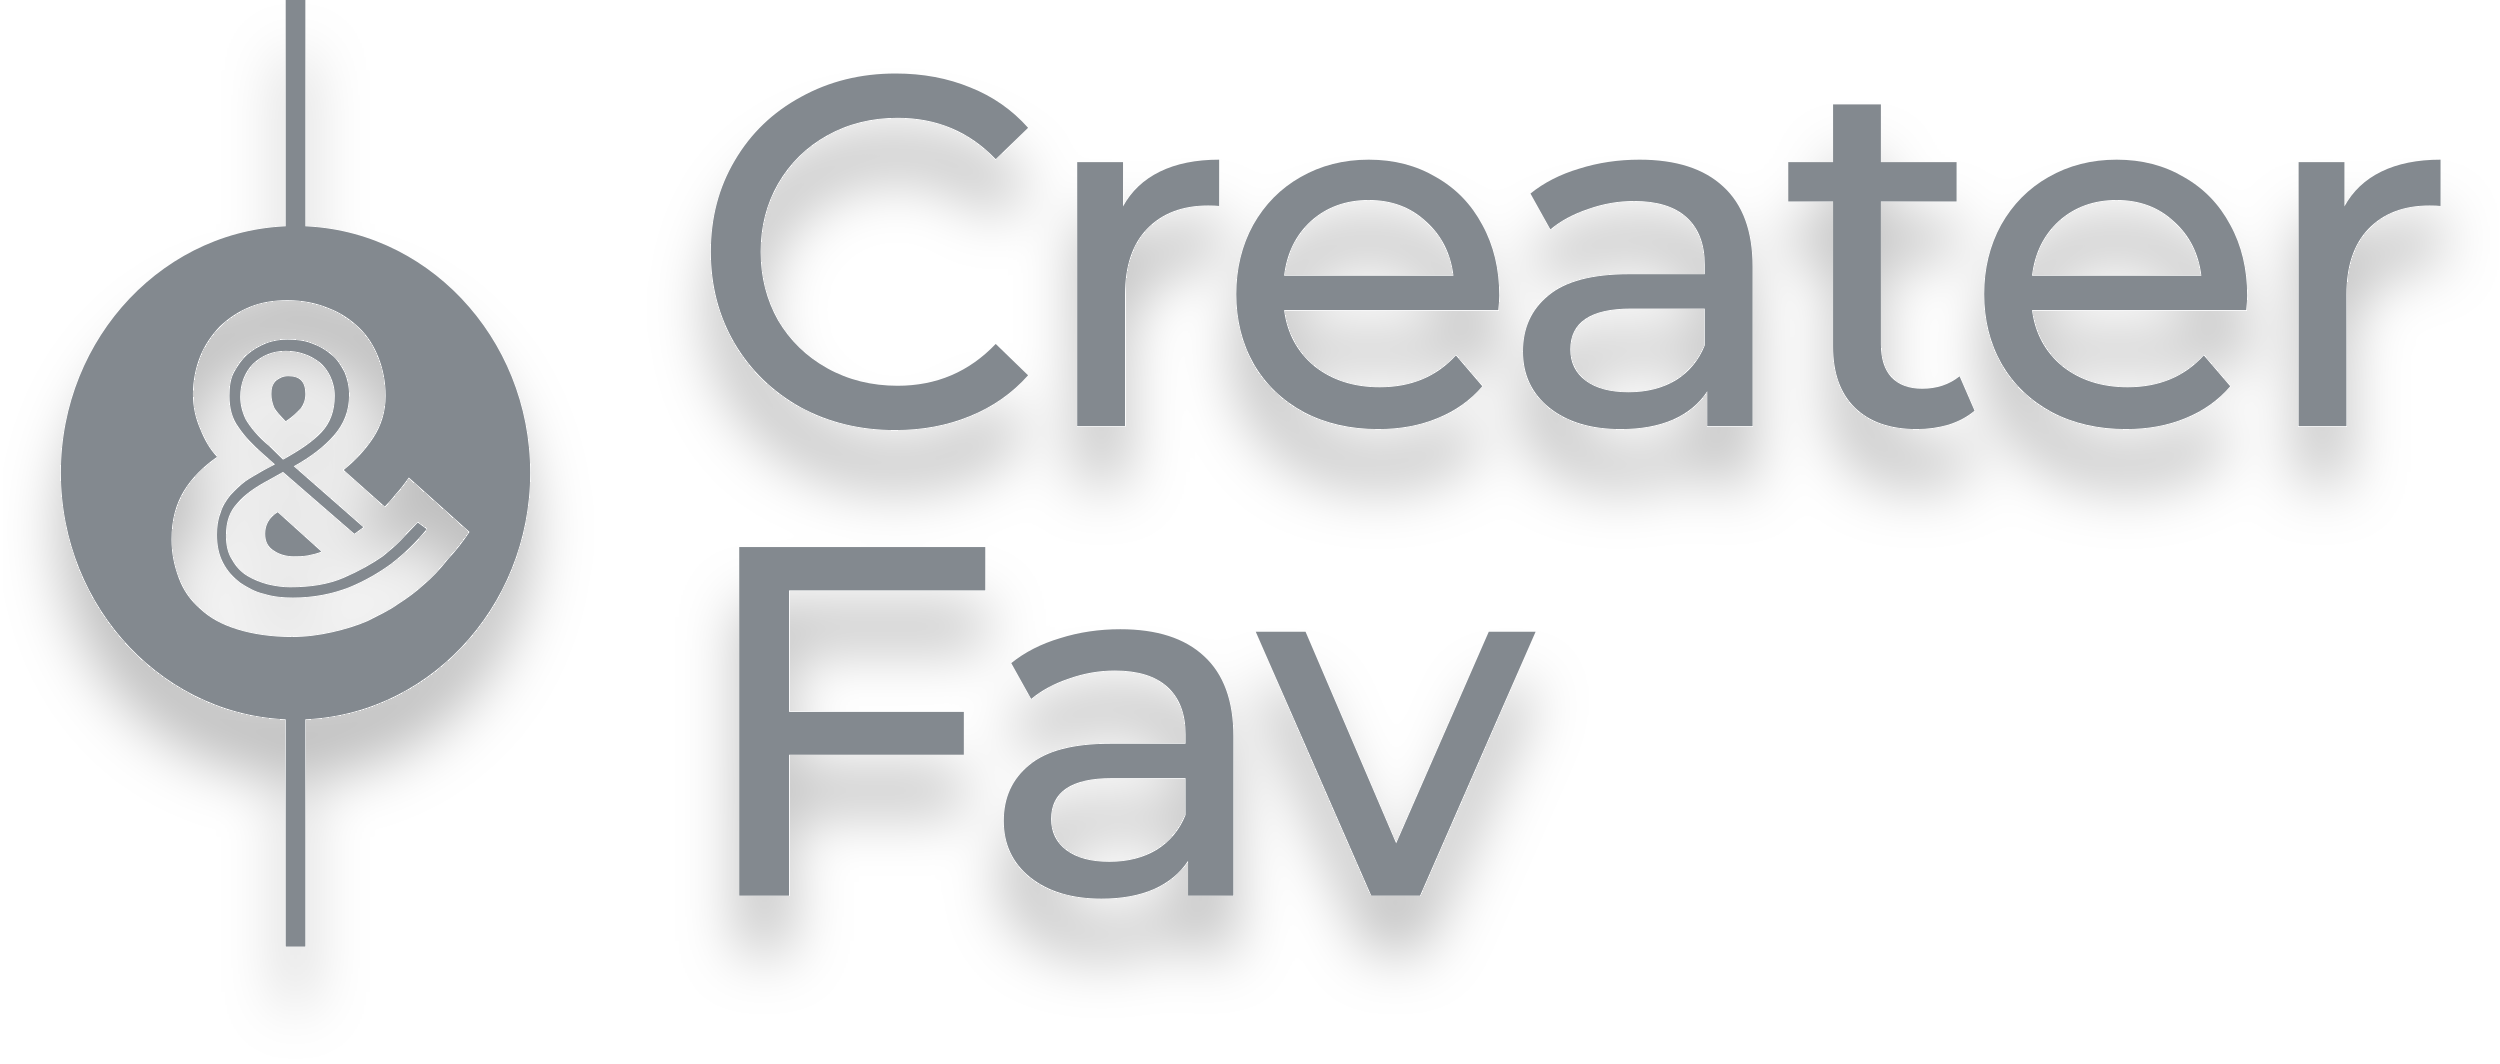
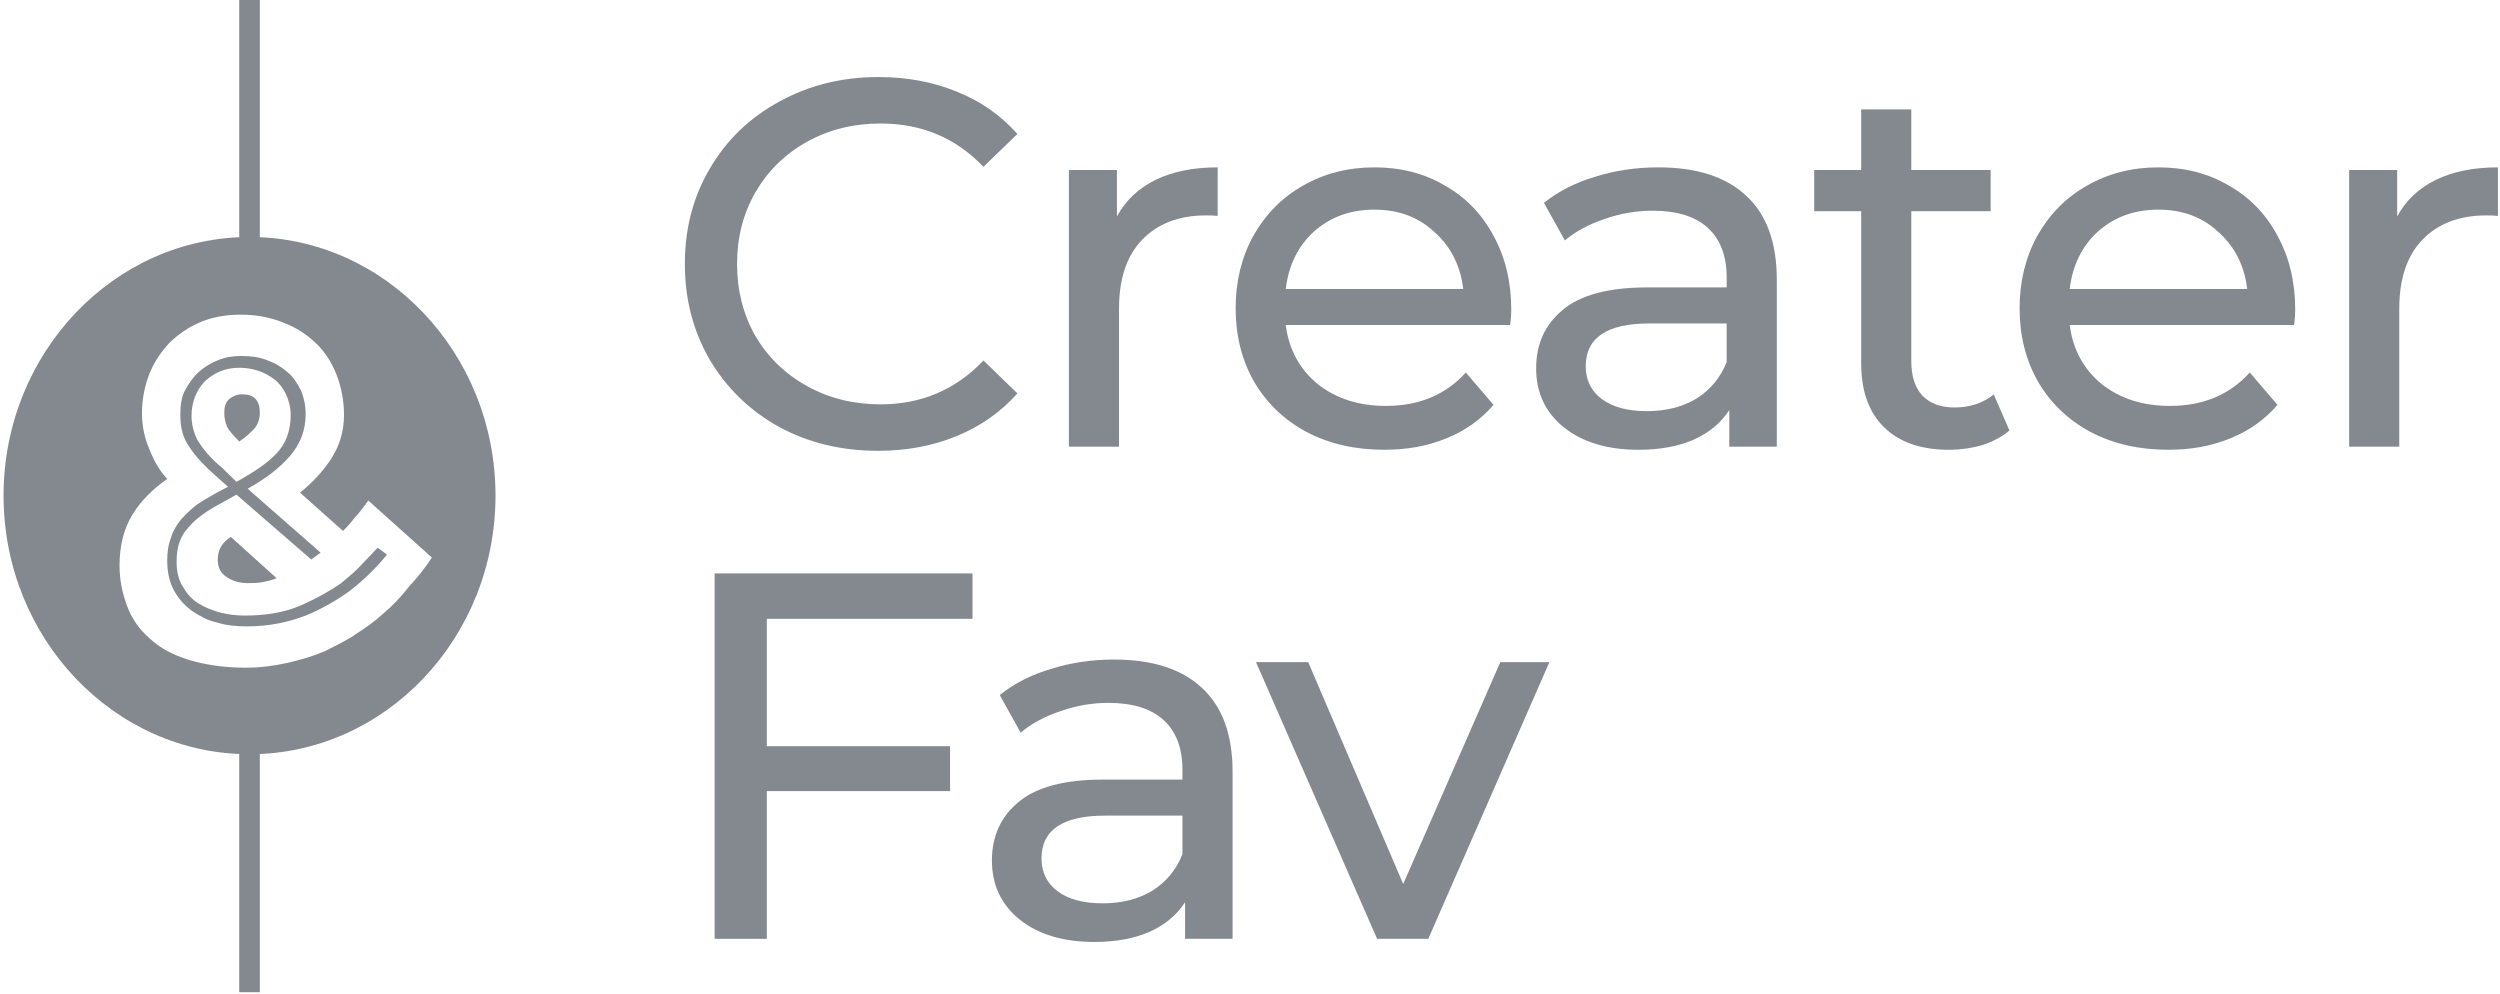
- <svg xmlns="http://www.w3.org/2000/svg" width="174" height="74" viewBox="0 0 174 74" fill="none">
-   <g filter="url(#filter0_d_9_83)">
-     <path d="M20.569 15.736C11.564 15.736 4.236 23.441 4.236 32.908C4.236 42.376 11.564 50.081 20.569 50.081C29.573 50.081 36.901 42.376 36.901 32.908C36.901 23.441 29.573 15.736 20.569 15.736ZM29.449 40.743C28.952 41.2 28.331 41.658 27.71 42.049C27.089 42.506 26.344 42.833 25.599 43.225C24.854 43.551 23.984 43.812 23.115 44.008C22.245 44.204 21.314 44.335 20.32 44.335C18.892 44.335 17.588 44.139 16.532 43.812C15.476 43.486 14.607 43.029 13.924 42.376C13.241 41.788 12.744 41.07 12.433 40.221C12.123 39.372 11.937 38.523 11.937 37.544C11.937 36.173 12.247 35.063 12.806 34.149C13.365 33.235 14.172 32.451 15.104 31.798C14.607 31.276 14.234 30.623 13.924 29.84C13.613 29.121 13.427 28.338 13.427 27.424C13.427 26.509 13.613 25.595 13.924 24.812C14.234 24.028 14.731 23.31 15.29 22.723C15.911 22.135 16.594 21.678 17.401 21.351C18.209 21.025 19.078 20.894 20.01 20.894C21.065 20.894 21.997 21.09 22.804 21.417C23.674 21.743 24.357 22.2 24.978 22.788C25.599 23.375 26.034 24.094 26.344 24.877C26.654 25.661 26.841 26.575 26.841 27.554C26.841 28.664 26.53 29.644 25.971 30.492C25.413 31.341 24.729 32.059 23.922 32.712L26.779 35.259C27.027 34.998 27.276 34.736 27.524 34.41C27.772 34.149 28.083 33.757 28.455 33.235L32.678 37.022C32.244 37.675 31.747 38.328 31.188 38.915C30.629 39.633 30.07 40.221 29.449 40.743ZM27.834 37.675C27.462 38.066 27.027 38.393 26.654 38.719C25.909 39.242 24.978 39.764 23.922 40.221C22.866 40.678 21.624 40.874 20.196 40.874C19.699 40.874 19.202 40.809 18.643 40.678C18.147 40.548 17.65 40.352 17.215 40.091C16.78 39.829 16.408 39.438 16.159 38.981C15.849 38.523 15.725 37.936 15.725 37.283C15.725 36.303 15.973 35.585 16.532 34.998C17.029 34.41 17.774 33.888 18.768 33.365L19.699 32.843L24.667 37.152L25.288 36.695L20.444 32.451C21.624 31.798 22.556 31.08 23.239 30.297C23.922 29.513 24.295 28.599 24.295 27.489C24.295 26.901 24.171 26.379 23.984 25.922C23.736 25.465 23.487 25.008 23.053 24.681C22.68 24.355 22.245 24.094 21.686 23.898C21.19 23.702 20.631 23.637 20.01 23.637C19.513 23.637 19.016 23.702 18.519 23.898C18.023 24.094 17.588 24.355 17.215 24.681C16.843 25.008 16.532 25.465 16.284 25.922C16.035 26.379 15.973 26.967 15.973 27.554C15.973 28.403 16.16 29.121 16.594 29.709C17.029 30.362 17.588 30.949 18.333 31.602L19.14 32.321L18.395 32.712C17.96 32.974 17.464 33.235 17.091 33.496C16.656 33.822 16.346 34.149 16.035 34.475C15.725 34.867 15.476 35.259 15.352 35.716C15.166 36.173 15.104 36.695 15.104 37.218C15.104 37.936 15.228 38.589 15.538 39.176C15.849 39.764 16.221 40.156 16.718 40.548C17.215 40.874 17.774 41.201 18.395 41.331C19.016 41.527 19.699 41.592 20.382 41.592C21.811 41.592 23.115 41.331 24.295 40.874C25.413 40.417 26.406 39.829 27.213 39.242C28.145 38.523 28.952 37.74 29.698 36.826L29.076 36.369C28.58 36.891 28.207 37.283 27.834 37.675ZM18.768 31.08C17.898 30.362 17.401 29.709 17.091 29.186C16.843 28.664 16.718 28.142 16.718 27.619C16.718 26.705 17.029 25.922 17.588 25.334C18.209 24.747 18.954 24.42 19.886 24.42C20.32 24.42 20.755 24.485 21.128 24.616C21.562 24.747 21.873 24.942 22.245 25.204C22.556 25.465 22.804 25.791 22.991 26.183C23.177 26.575 23.301 27.032 23.301 27.554C23.301 28.599 22.991 29.448 22.369 30.101C21.748 30.754 20.879 31.341 19.699 31.994L18.768 31.08ZM20.941 28.403C21.128 28.142 21.252 27.815 21.252 27.424C21.252 26.575 20.879 26.183 20.072 26.183C19.699 26.183 19.451 26.314 19.202 26.509C18.954 26.771 18.892 27.032 18.892 27.424C18.892 27.75 18.954 28.011 19.078 28.338C19.202 28.599 19.513 28.925 19.886 29.317C20.382 28.991 20.693 28.664 20.941 28.403ZM18.457 37.152C18.457 37.675 18.643 38.066 19.078 38.328C19.451 38.589 19.948 38.719 20.444 38.719C20.755 38.719 21.065 38.719 21.438 38.654C21.748 38.589 22.059 38.523 22.369 38.393L19.327 35.651C18.706 36.042 18.457 36.565 18.457 37.152Z" fill="#83898F" />
-     <path d="M21.252 0H19.885V17.303H21.252V0Z" fill="#83898F" />
-     <path d="M21.252 46.685H19.885V65.882H21.252V46.685Z" fill="#83898F" />
-     <path d="M62.3 29.934C59.874 29.934 57.678 29.403 55.714 28.34C53.773 27.253 52.248 25.775 51.139 23.903C50.03 22.008 49.475 19.882 49.475 17.525C49.475 15.168 50.03 13.054 51.139 11.182C52.248 9.287 53.785 7.808 55.749 6.745C57.713 5.659 59.908 5.116 62.335 5.116C64.23 5.116 65.963 5.44 67.534 6.087C69.105 6.711 70.445 7.647 71.555 8.894L69.302 11.078C67.476 9.16 65.2 8.201 62.473 8.201C60.671 8.201 59.042 8.605 57.586 9.414C56.13 10.223 54.986 11.344 54.154 12.777C53.346 14.186 52.941 15.769 52.941 17.525C52.941 19.281 53.346 20.876 54.154 22.308C54.986 23.718 56.13 24.827 57.586 25.636C59.042 26.445 60.671 26.849 62.473 26.849C65.177 26.849 67.453 25.879 69.302 23.938L71.555 26.121C70.445 27.369 69.094 28.317 67.499 28.963C65.928 29.61 64.195 29.934 62.3 29.934Z" fill="#83898F" />
-     <path d="M78.163 14.371C78.741 13.308 79.596 12.499 80.728 11.945C81.86 11.39 83.235 11.113 84.853 11.113V14.336C84.668 14.313 84.414 14.302 84.09 14.302C82.288 14.302 80.867 14.845 79.827 15.931C78.81 16.994 78.302 18.519 78.302 20.506V29.657H74.974V11.286H78.163V14.371Z" fill="#83898F" />
-     <path d="M104.348 20.575C104.348 20.829 104.325 21.165 104.279 21.581H89.374C89.582 23.198 90.287 24.504 91.488 25.497C92.713 26.468 94.227 26.953 96.029 26.953C98.224 26.953 99.992 26.214 101.332 24.735L103.169 26.884C102.338 27.854 101.298 28.594 100.05 29.102C98.825 29.61 97.45 29.865 95.925 29.865C93.984 29.865 92.263 29.472 90.76 28.686C89.258 27.877 88.092 26.757 87.26 25.324C86.451 23.891 86.046 22.274 86.046 20.471C86.046 18.692 86.439 17.086 87.225 15.653C88.034 14.221 89.131 13.111 90.518 12.326C91.927 11.517 93.51 11.113 95.266 11.113C97.023 11.113 98.582 11.517 99.946 12.326C101.332 13.111 102.407 14.221 103.169 15.653C103.955 17.086 104.348 18.727 104.348 20.575ZM95.266 13.92C93.672 13.92 92.332 14.406 91.246 15.376C90.183 16.347 89.559 17.618 89.374 19.189H101.159C100.974 17.641 100.339 16.381 99.253 15.411C98.19 14.417 96.861 13.92 95.266 13.92Z" fill="#83898F" />
-     <path d="M114.111 11.113C116.652 11.113 118.594 11.737 119.934 12.984C121.297 14.232 121.979 16.092 121.979 18.565V29.657H118.825V27.23C118.27 28.085 117.473 28.744 116.433 29.206C115.416 29.645 114.203 29.865 112.793 29.865C110.737 29.865 109.085 29.368 107.837 28.374C106.612 27.381 106 26.075 106 24.457C106 22.84 106.589 21.546 107.768 20.575C108.946 19.582 110.818 19.085 113.383 19.085H118.651V18.426C118.651 16.994 118.235 15.896 117.403 15.133C116.572 14.371 115.347 13.99 113.729 13.99C112.643 13.99 111.58 14.175 110.54 14.544C109.501 14.891 108.623 15.364 107.906 15.965L106.52 13.47C107.467 12.707 108.599 12.129 109.917 11.737C111.234 11.321 112.632 11.113 114.111 11.113ZM113.348 27.3C114.619 27.3 115.717 27.022 116.641 26.468C117.565 25.89 118.235 25.081 118.651 24.041V21.477H113.521C110.702 21.477 109.293 22.424 109.293 24.319C109.293 25.243 109.651 25.971 110.367 26.503C111.083 27.034 112.077 27.3 113.348 27.3Z" fill="#83898F" />
-     <path d="M137.426 28.582C136.941 28.998 136.34 29.322 135.624 29.553C134.907 29.761 134.168 29.865 133.405 29.865C131.557 29.865 130.124 29.368 129.107 28.374C128.091 27.381 127.582 25.959 127.582 24.111V14.024H124.463V11.286H127.582V7.265H130.91V11.286H136.178V14.024H130.91V23.972C130.91 24.966 131.152 25.728 131.638 26.26C132.146 26.791 132.862 27.057 133.787 27.057C134.803 27.057 135.67 26.768 136.386 26.191L137.426 28.582Z" fill="#83898F" />
-     <path d="M156.403 20.575C156.403 20.829 156.38 21.165 156.334 21.581H141.429C141.637 23.198 142.342 24.504 143.543 25.497C144.768 26.468 146.282 26.953 148.084 26.953C150.279 26.953 152.047 26.214 153.387 24.735L155.224 26.884C154.392 27.854 153.353 28.594 152.105 29.102C150.88 29.61 149.505 29.865 147.98 29.865C146.039 29.865 144.317 29.472 142.815 28.686C141.313 27.877 140.146 26.757 139.315 25.324C138.506 23.891 138.101 22.274 138.101 20.471C138.101 18.692 138.494 17.086 139.28 15.653C140.089 14.221 141.186 13.111 142.573 12.326C143.982 11.517 145.565 11.113 147.321 11.113C149.078 11.113 150.637 11.517 152.001 12.326C153.387 13.111 154.462 14.221 155.224 15.653C156.01 17.086 156.403 18.727 156.403 20.575ZM147.321 13.92C145.727 13.92 144.387 14.406 143.301 15.376C142.238 16.347 141.614 17.618 141.429 19.189H153.214C153.029 17.641 152.394 16.381 151.308 15.411C150.245 14.417 148.916 13.92 147.321 13.92Z" fill="#83898F" />
-     <path d="M163.172 14.371C163.75 13.308 164.605 12.499 165.737 11.945C166.87 11.39 168.245 11.113 169.862 11.113V14.336C169.677 14.313 169.423 14.302 169.1 14.302C167.297 14.302 165.876 14.845 164.836 15.931C163.819 16.994 163.311 18.519 163.311 20.506V29.657H159.984V11.286H163.172V14.371Z" fill="#83898F" />
-     <path d="M54.917 41.09V49.548H67.083V52.529H54.917V62.338H51.451V38.075H68.574V41.09H54.917Z" fill="#83898F" />
-     <path d="M77.974 43.794C80.516 43.794 82.457 44.418 83.798 45.666C85.161 46.913 85.843 48.773 85.843 51.246V62.338H82.688V59.911C82.134 60.767 81.337 61.425 80.297 61.887C79.28 62.326 78.067 62.546 76.657 62.546C74.601 62.546 72.948 62.049 71.701 61.055C70.476 60.062 69.864 58.756 69.864 57.139C69.864 55.521 70.453 54.227 71.631 53.257C72.81 52.263 74.681 51.766 77.246 51.766H82.515V51.107C82.515 49.675 82.099 48.577 81.267 47.815C80.435 47.052 79.211 46.671 77.593 46.671C76.507 46.671 75.444 46.856 74.404 47.225C73.364 47.572 72.486 48.046 71.77 48.646L70.383 46.151C71.331 45.388 72.463 44.81 73.78 44.418C75.097 44.002 76.496 43.794 77.974 43.794ZM77.212 59.981C78.483 59.981 79.58 59.703 80.505 59.149C81.429 58.571 82.099 57.763 82.515 56.723V54.158H77.385C74.566 54.158 73.156 55.105 73.156 57C73.156 57.924 73.515 58.652 74.231 59.184C74.947 59.715 75.941 59.981 77.212 59.981Z" fill="#83898F" />
-     <path d="M106.879 43.967L98.837 62.338H95.44L87.399 43.967H90.865L97.173 58.698L103.62 43.967H106.879Z" fill="#83898F" />
-   </g>
-   <defs>
-     <filter id="filter0_d_9_83" x="0.236" y="0" width="173.626" height="73.882" filterUnits="userSpaceOnUse" color-interpolation-filters="sRGB">
-       <feFlood flood-opacity="0" result="BackgroundImageFix" />
-       <feColorMatrix in="SourceAlpha" type="matrix" values="0 0 0 0 0 0 0 0 0 0 0 0 0 0 0 0 0 0 127 0" result="hardAlpha" />
-       <feOffset dy="4" />
-       <feGaussianBlur stdDeviation="2" />
-       <feComposite in2="hardAlpha" operator="out" />
-       <feColorMatrix type="matrix" values="0 0 0 0 0 0 0 0 0 0 0 0 0 0 0 0 0 0 0.25 0" />
-       <feBlend mode="normal" in2="BackgroundImageFix" result="effect1_dropShadow_9_83" />
-       <feBlend mode="normal" in="SourceGraphic" in2="effect1_dropShadow_9_83" result="shape" />
-     </filter>
-   </defs>
+ <svg xmlns="http://www.w3.org/2000/svg" width="166" height="66" viewBox="0 0 166 66" fill="none">
+   <path d="M16.569 15.736C7.564 15.736 0.236 23.441 0.236 32.908C0.236 42.376 7.564 50.081 16.569 50.081C25.573 50.081 32.901 42.376 32.901 32.908C32.901 23.441 25.573 15.736 16.569 15.736ZM25.449 40.743C24.952 41.2 24.331 41.658 23.71 42.049C23.089 42.506 22.344 42.833 21.599 43.225C20.854 43.551 19.984 43.812 19.115 44.008C18.245 44.204 17.314 44.335 16.32 44.335C14.892 44.335 13.588 44.139 12.532 43.812C11.476 43.486 10.607 43.029 9.924 42.376C9.241 41.788 8.744 41.07 8.433 40.221C8.123 39.372 7.937 38.523 7.937 37.544C7.937 36.173 8.247 35.063 8.806 34.149C9.365 33.235 10.172 32.451 11.104 31.798C10.607 31.276 10.234 30.623 9.924 29.84C9.613 29.121 9.427 28.338 9.427 27.424C9.427 26.509 9.613 25.595 9.924 24.812C10.234 24.028 10.731 23.31 11.29 22.723C11.911 22.135 12.594 21.678 13.402 21.351C14.209 21.025 15.078 20.894 16.01 20.894C17.065 20.894 17.997 21.09 18.804 21.417C19.674 21.743 20.357 22.2 20.978 22.788C21.599 23.375 22.034 24.094 22.344 24.877C22.654 25.661 22.841 26.575 22.841 27.554C22.841 28.664 22.53 29.644 21.971 30.492C21.413 31.341 20.729 32.059 19.922 32.712L22.779 35.259C23.027 34.998 23.276 34.736 23.524 34.41C23.772 34.149 24.083 33.757 24.455 33.235L28.678 37.022C28.244 37.675 27.747 38.328 27.188 38.915C26.629 39.633 26.07 40.221 25.449 40.743ZM23.834 37.675C23.462 38.066 23.027 38.393 22.654 38.719C21.909 39.242 20.978 39.764 19.922 40.221C18.866 40.678 17.624 40.874 16.196 40.874C15.699 40.874 15.202 40.809 14.643 40.678C14.147 40.548 13.65 40.352 13.215 40.091C12.78 39.829 12.408 39.438 12.159 38.981C11.849 38.523 11.725 37.936 11.725 37.283C11.725 36.303 11.973 35.585 12.532 34.998C13.029 34.41 13.774 33.888 14.768 33.365L15.699 32.843L20.667 37.152L21.288 36.695L16.444 32.451C17.624 31.798 18.556 31.08 19.239 30.297C19.922 29.513 20.295 28.599 20.295 27.489C20.295 26.901 20.171 26.379 19.984 25.922C19.736 25.465 19.487 25.008 19.053 24.681C18.68 24.355 18.245 24.094 17.686 23.898C17.19 23.702 16.631 23.637 16.01 23.637C15.513 23.637 15.016 23.702 14.519 23.898C14.023 24.094 13.588 24.355 13.215 24.681C12.843 25.008 12.532 25.465 12.284 25.922C12.035 26.379 11.973 26.967 11.973 27.554C11.973 28.403 12.159 29.121 12.594 29.709C13.029 30.362 13.588 30.949 14.333 31.602L15.14 32.321L14.395 32.712C13.96 32.974 13.464 33.235 13.091 33.496C12.656 33.822 12.346 34.149 12.035 34.475C11.725 34.867 11.476 35.259 11.352 35.716C11.166 36.173 11.104 36.695 11.104 37.218C11.104 37.936 11.228 38.589 11.538 39.176C11.849 39.764 12.222 40.156 12.718 40.548C13.215 40.874 13.774 41.201 14.395 41.331C15.016 41.527 15.699 41.592 16.382 41.592C17.811 41.592 19.115 41.331 20.295 40.874C21.413 40.417 22.406 39.829 23.213 39.242C24.145 38.523 24.952 37.74 25.698 36.826L25.076 36.369C24.58 36.891 24.207 37.283 23.834 37.675ZM14.768 31.08C13.898 30.362 13.402 29.709 13.091 29.186C12.843 28.664 12.718 28.142 12.718 27.619C12.718 26.705 13.029 25.922 13.588 25.334C14.209 24.747 14.954 24.42 15.886 24.42C16.32 24.42 16.755 24.485 17.128 24.616C17.562 24.747 17.873 24.942 18.245 25.204C18.556 25.465 18.804 25.791 18.991 26.183C19.177 26.575 19.301 27.032 19.301 27.554C19.301 28.599 18.991 29.448 18.369 30.101C17.748 30.754 16.879 31.341 15.699 31.994L14.768 31.08ZM16.941 28.403C17.128 28.142 17.252 27.815 17.252 27.424C17.252 26.575 16.879 26.183 16.072 26.183C15.699 26.183 15.451 26.314 15.202 26.509C14.954 26.771 14.892 27.032 14.892 27.424C14.892 27.75 14.954 28.011 15.078 28.338C15.202 28.599 15.513 28.925 15.886 29.317C16.382 28.991 16.693 28.664 16.941 28.403ZM14.457 37.152C14.457 37.675 14.643 38.066 15.078 38.328C15.451 38.589 15.948 38.719 16.444 38.719C16.755 38.719 17.065 38.719 17.438 38.654C17.748 38.589 18.059 38.523 18.369 38.393L15.327 35.651C14.706 36.042 14.457 36.565 14.457 37.152Z" fill="#83898F" />
+   <path d="M17.252 0H15.885V17.303H17.252V0Z" fill="#83898F" />
+   <path d="M17.252 46.685H15.885V65.882H17.252V46.685Z" fill="#83898F" />
+   <path d="M58.3 29.934C55.874 29.934 53.678 29.403 51.714 28.34C49.773 27.253 48.248 25.775 47.139 23.903C46.03 22.008 45.475 19.882 45.475 17.525C45.475 15.168 46.03 13.054 47.139 11.182C48.248 9.287 49.785 7.808 51.749 6.745C53.713 5.659 55.908 5.116 58.335 5.116C60.23 5.116 61.962 5.44 63.534 6.087C65.105 6.711 66.445 7.647 67.555 8.894L65.302 11.078C63.476 9.16 61.2 8.201 58.473 8.201C56.671 8.201 55.042 8.605 53.586 9.414C52.13 10.223 50.986 11.344 50.154 12.777C49.346 14.186 48.941 15.769 48.941 17.525C48.941 19.281 49.346 20.876 50.154 22.308C50.986 23.718 52.13 24.827 53.586 25.636C55.042 26.445 56.671 26.849 58.473 26.849C61.177 26.849 63.453 25.879 65.302 23.938L67.555 26.121C66.445 27.369 65.094 28.317 63.499 28.963C61.928 29.61 60.195 29.934 58.3 29.934Z" fill="#83898F" />
+   <path d="M74.163 14.371C74.741 13.308 75.596 12.499 76.728 11.945C77.86 11.39 79.235 11.113 80.853 11.113V14.336C80.668 14.313 80.414 14.302 80.09 14.302C78.288 14.302 76.867 14.845 75.827 15.931C74.81 16.994 74.302 18.519 74.302 20.506V29.657H70.974V11.286H74.163V14.371Z" fill="#83898F" />
+   <path d="M100.348 20.575C100.348 20.829 100.325 21.165 100.279 21.581H85.374C85.582 23.198 86.287 24.504 87.488 25.497C88.713 26.468 90.227 26.953 92.029 26.953C94.224 26.953 95.992 26.214 97.332 24.735L99.169 26.884C98.338 27.854 97.298 28.594 96.05 29.102C94.825 29.61 93.45 29.865 91.925 29.865C89.984 29.865 88.263 29.472 86.76 28.686C85.258 27.877 84.092 26.757 83.26 25.324C82.451 23.891 82.046 22.274 82.046 20.471C82.046 18.692 82.439 17.086 83.225 15.653C84.034 14.221 85.131 13.111 86.518 12.326C87.927 11.517 89.51 11.113 91.266 11.113C93.023 11.113 94.582 11.517 95.946 12.326C97.332 13.111 98.407 14.221 99.169 15.653C99.955 17.086 100.348 18.727 100.348 20.575ZM91.266 13.92C89.672 13.92 88.332 14.406 87.246 15.376C86.183 16.347 85.559 17.618 85.374 19.189H97.159C96.974 17.641 96.339 16.381 95.253 15.411C94.19 14.417 92.861 13.92 91.266 13.92Z" fill="#83898F" />
+   <path d="M110.111 11.113C112.652 11.113 114.594 11.737 115.934 12.984C117.297 14.232 117.979 16.092 117.979 18.565V29.657H114.825V27.23C114.27 28.085 113.473 28.744 112.433 29.206C111.416 29.645 110.203 29.865 108.793 29.865C106.737 29.865 105.085 29.368 103.837 28.374C102.612 27.381 102 26.075 102 24.457C102 22.84 102.589 21.546 103.768 20.575C104.946 19.582 106.818 19.085 109.383 19.085H114.651V18.426C114.651 16.994 114.235 15.896 113.403 15.133C112.572 14.371 111.347 13.99 109.729 13.99C108.643 13.99 107.58 14.175 106.54 14.544C105.501 14.891 104.623 15.364 103.906 15.965L102.52 13.47C103.467 12.707 104.599 12.129 105.917 11.737C107.234 11.321 108.632 11.113 110.111 11.113ZM109.348 27.3C110.619 27.3 111.717 27.022 112.641 26.468C113.565 25.89 114.235 25.081 114.651 24.041V21.477H109.521C106.702 21.477 105.293 22.424 105.293 24.319C105.293 25.243 105.651 25.971 106.367 26.503C107.083 27.034 108.077 27.3 109.348 27.3Z" fill="#83898F" />
+   <path d="M133.426 28.582C132.941 28.998 132.34 29.322 131.624 29.553C130.907 29.761 130.168 29.865 129.405 29.865C127.557 29.865 126.124 29.368 125.107 28.374C124.091 27.381 123.582 25.959 123.582 24.111V14.024H120.463V11.286H123.582V7.265H126.91V11.286H132.178V14.024H126.91V23.972C126.91 24.966 127.152 25.728 127.638 26.26C128.146 26.791 128.862 27.057 129.787 27.057C130.803 27.057 131.67 26.768 132.386 26.191L133.426 28.582Z" fill="#83898F" />
+   <path d="M152.403 20.575C152.403 20.829 152.38 21.165 152.334 21.581H137.429C137.637 23.198 138.342 24.504 139.543 25.497C140.768 26.468 142.282 26.953 144.084 26.953C146.279 26.953 148.047 26.214 149.387 24.735L151.224 26.884C150.392 27.854 149.353 28.594 148.105 29.102C146.88 29.61 145.505 29.865 143.98 29.865C142.039 29.865 140.317 29.472 138.815 28.686C137.313 27.877 136.146 26.757 135.315 25.324C134.506 23.891 134.101 22.274 134.101 20.471C134.101 18.692 134.494 17.086 135.28 15.653C136.089 14.221 137.186 13.111 138.573 12.326C139.982 11.517 141.565 11.113 143.321 11.113C145.078 11.113 146.637 11.517 148.001 12.326C149.387 13.111 150.462 14.221 151.224 15.653C152.01 17.086 152.403 18.727 152.403 20.575ZM143.321 13.92C141.727 13.92 140.387 14.406 139.301 15.376C138.238 16.347 137.614 17.618 137.429 19.189H149.214C149.029 17.641 148.394 16.381 147.308 15.411C146.245 14.417 144.916 13.92 143.321 13.92Z" fill="#83898F" />
+   <path d="M159.172 14.371C159.75 13.308 160.605 12.499 161.737 11.945C162.87 11.39 164.245 11.113 165.862 11.113V14.336C165.677 14.313 165.423 14.302 165.1 14.302C163.297 14.302 161.876 14.845 160.836 15.931C159.819 16.994 159.311 18.519 159.311 20.506V29.657H155.984V11.286H159.172V14.371Z" fill="#83898F" />
+   <path d="M50.917 41.09V49.548H63.083V52.529H50.917V62.338H47.451V38.075H64.574V41.09H50.917Z" fill="#83898F" />
+   <path d="M73.974 43.794C76.516 43.794 78.457 44.418 79.798 45.666C81.161 46.913 81.843 48.773 81.843 51.246V62.338H78.688V59.911C78.134 60.767 77.337 61.425 76.297 61.887C75.28 62.326 74.067 62.546 72.657 62.546C70.601 62.546 68.948 62.049 67.701 61.055C66.476 60.062 65.864 58.756 65.864 57.139C65.864 55.521 66.453 54.227 67.631 53.257C68.81 52.263 70.681 51.766 73.246 51.766H78.515V51.107C78.515 49.675 78.099 48.577 77.267 47.815C76.435 47.052 75.211 46.671 73.593 46.671C72.507 46.671 71.444 46.856 70.404 47.225C69.364 47.572 68.486 48.046 67.77 48.646L66.383 46.151C67.331 45.388 68.463 44.81 69.78 44.418C71.097 44.002 72.496 43.794 73.974 43.794ZM73.212 59.981C74.483 59.981 75.58 59.703 76.505 59.149C77.429 58.571 78.099 57.763 78.515 56.723V54.158H73.385C70.566 54.158 69.156 55.105 69.156 57C69.156 57.924 69.515 58.652 70.231 59.184C70.947 59.715 71.941 59.981 73.212 59.981Z" fill="#83898F" />
+   <path d="M102.879 43.967L94.837 62.338H91.44L83.399 43.967H86.865L93.173 58.698L99.62 43.967H102.879Z" fill="#83898F" />
</svg>
